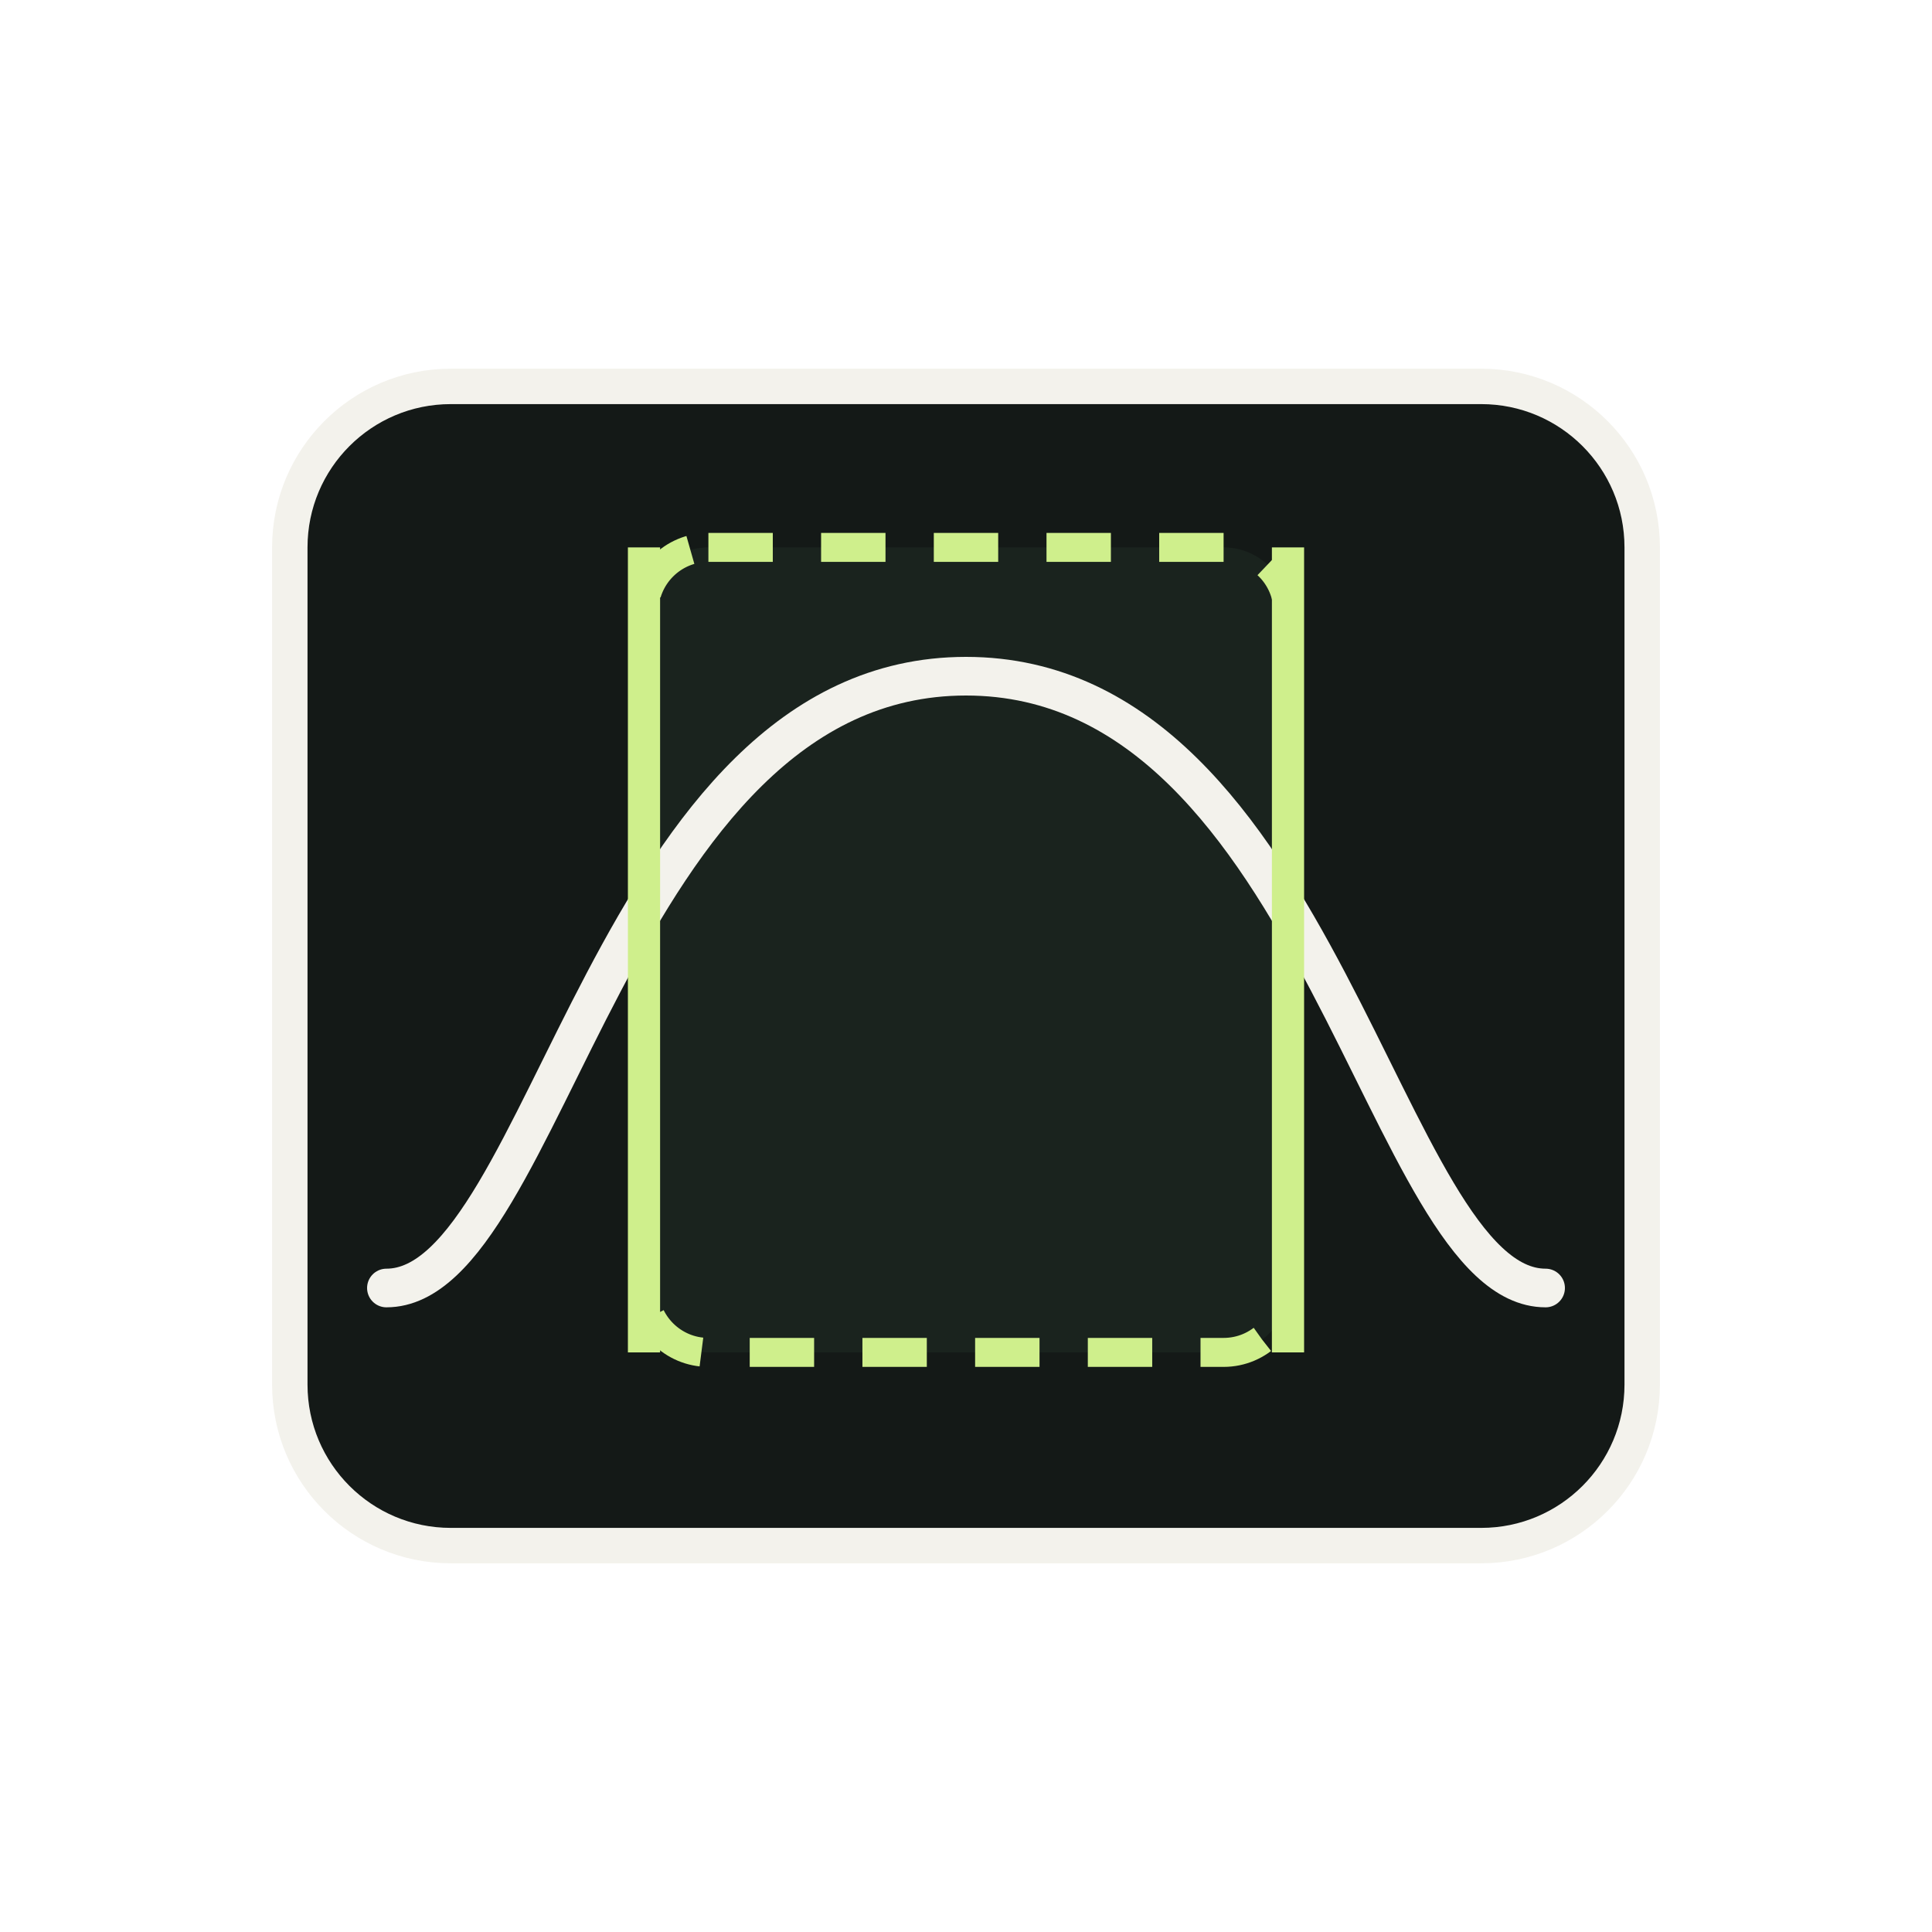
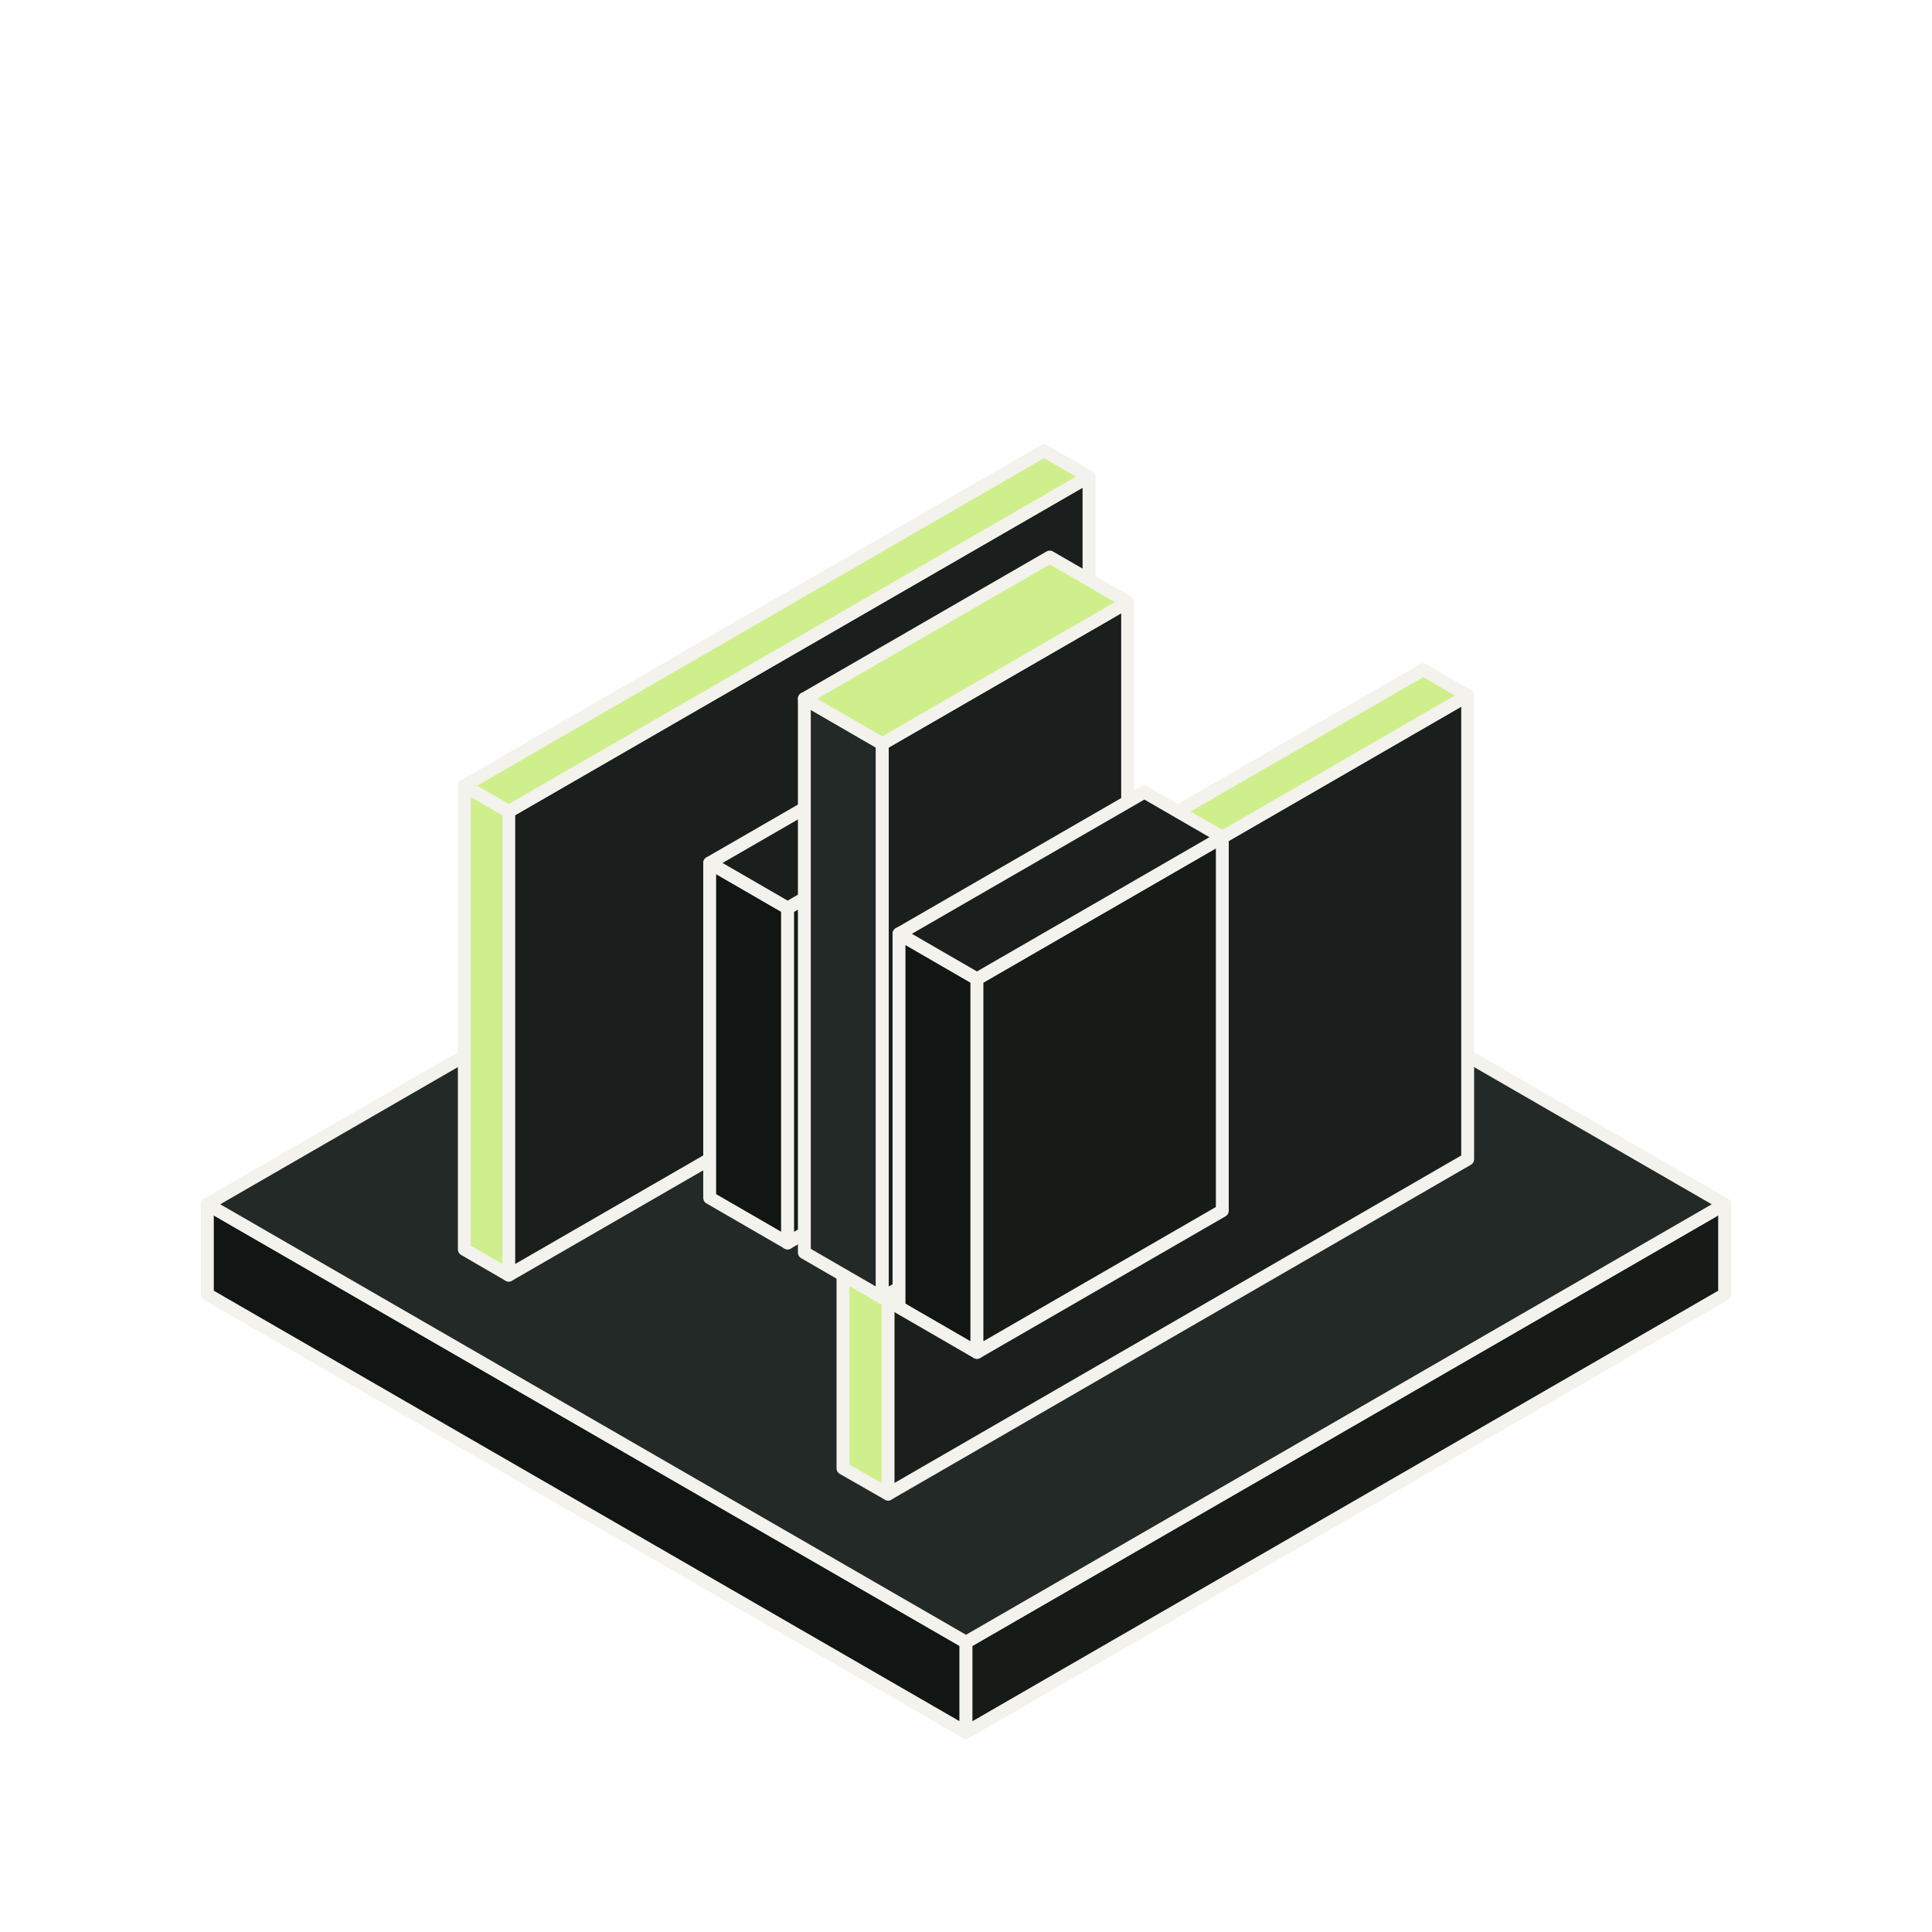
- <svg xmlns="http://www.w3.org/2000/svg" viewBox="0 0 120 120" fill="none">
-   <rect x="18" y="24" width="84" height="72" rx="10" fill="#141917" stroke="#F3F2EC" stroke-width="2.2" />
-   <rect x="40" y="34" width="40" height="50" rx="4" fill="#1A231E" stroke="#CFEF8C" stroke-width="1.8" stroke-dasharray="4 3" />
-   <path d="M24 80 C34 80, 38 42, 60 42 C82 42, 86 80, 96 80" fill="none" stroke="#F3F2EC" stroke-width="2.4" stroke-linecap="round" />
-   <line x1="40" y1="34" x2="40" y2="84" stroke="#CFEF8C" stroke-width="2" />
-   <line x1="80" y1="34" x2="80" y2="84" stroke="#CFEF8C" stroke-width="2" />
+ <svg xmlns="http://www.w3.org/2000/svg" viewBox="0 0 300 300" fill="none">
+   <polygon points="32.2,201.0 150.0,269.0 150.0,255.0 32.2,187.0" fill="#111513" stroke="#F3F2EC" stroke-width="2" stroke-linejoin="round" />
+   <polygon points="267.8,201.0 150.0,269.0 150.0,255.0 267.8,187.0" fill="#161B18" stroke="#F3F2EC" stroke-width="2" stroke-linejoin="round" />
+   <polygon points="150.0,119.0 267.8,187.0 150.0,255.0 32.2,187.0" fill="#232926" stroke="#F3F2EC" stroke-width="2" stroke-linejoin="round" />
+   <polygon points="72.1,194.0 79.0,198.0 79.0,126.0 72.1,122.0" fill="#CFEF8C" stroke="#F3F2EC" stroke-width="2" stroke-linejoin="round" />
+   <polygon points="169.1,146.0 79.0,198.0 79.0,126.0 169.1,74.0" fill="#1A1F1D" stroke="#F3F2EC" stroke-width="2" stroke-linejoin="round" />
+   <polygon points="162.1,70.0 169.1,74.0 79.0,126.0 72.1,122.0" fill="#CFEF8C" stroke="#F3F2EC" stroke-width="2" stroke-linejoin="round" />
+   <polygon points="130.9,228.0 137.9,232.0 137.9,160.0 130.9,156.0" fill="#CFEF8C" stroke="#F3F2EC" stroke-width="2" stroke-linejoin="round" />
+   <polygon points="227.9,180.0 137.9,232.0 137.9,160.0 227.9,108.0" fill="#1A1F1D" stroke="#F3F2EC" stroke-width="2" stroke-linejoin="round" />
+   <polygon points="221.0,104.0 227.9,108.0 137.9,160.0 130.9,156.0" fill="#CFEF8C" stroke="#F3F2EC" stroke-width="2" stroke-linejoin="round" />
+   <polygon points="110.2,186.0 122.3,193.0 122.3,141.0 110.2,134.0" fill="#111513" stroke="#F3F2EC" stroke-width="2" stroke-linejoin="round" />
+   <polygon points="160.4,171.0 122.3,193.0 122.3,141.0 160.4,119.0" fill="#161B18" stroke="#F3F2EC" stroke-width="2" stroke-linejoin="round" />
+   <polygon points="148.3,112.0 160.4,119.0 122.3,141.0 110.2,134.0" fill="#1A1F1D" stroke="#F3F2EC" stroke-width="2" stroke-linejoin="round" />
+   <polygon points="124.9,194.5 137.0,201.5 137.0,115.5 124.9,108.5" fill="#232926" stroke="#F3F2EC" stroke-width="2" stroke-linejoin="round" />
+   <polygon points="175.1,179.5 137.0,201.5 137.0,115.5 175.1,93.5" fill="#1A1F1D" stroke="#F3F2EC" stroke-width="2" stroke-linejoin="round" />
+   <polygon points="163.0,86.5 175.1,93.5 137.0,115.5 124.9,108.5" fill="#CFEF8C" stroke="#F3F2EC" stroke-width="2" stroke-linejoin="round" />
+   <polygon points="139.6,203.0 151.7,210.0 151.7,152.0 139.6,145.0" fill="#111513" stroke="#F3F2EC" stroke-width="2" stroke-linejoin="round" />
+   <polygon points="189.8,188.0 151.7,210.0 151.7,152.0 189.8,130.0" fill="#161B18" stroke="#F3F2EC" stroke-width="2" stroke-linejoin="round" />
+   <polygon points="177.7,123.0 189.8,130.0 151.7,152.0 139.6,145.0" fill="#1A1F1D" stroke="#F3F2EC" stroke-width="2" stroke-linejoin="round" />
</svg>
